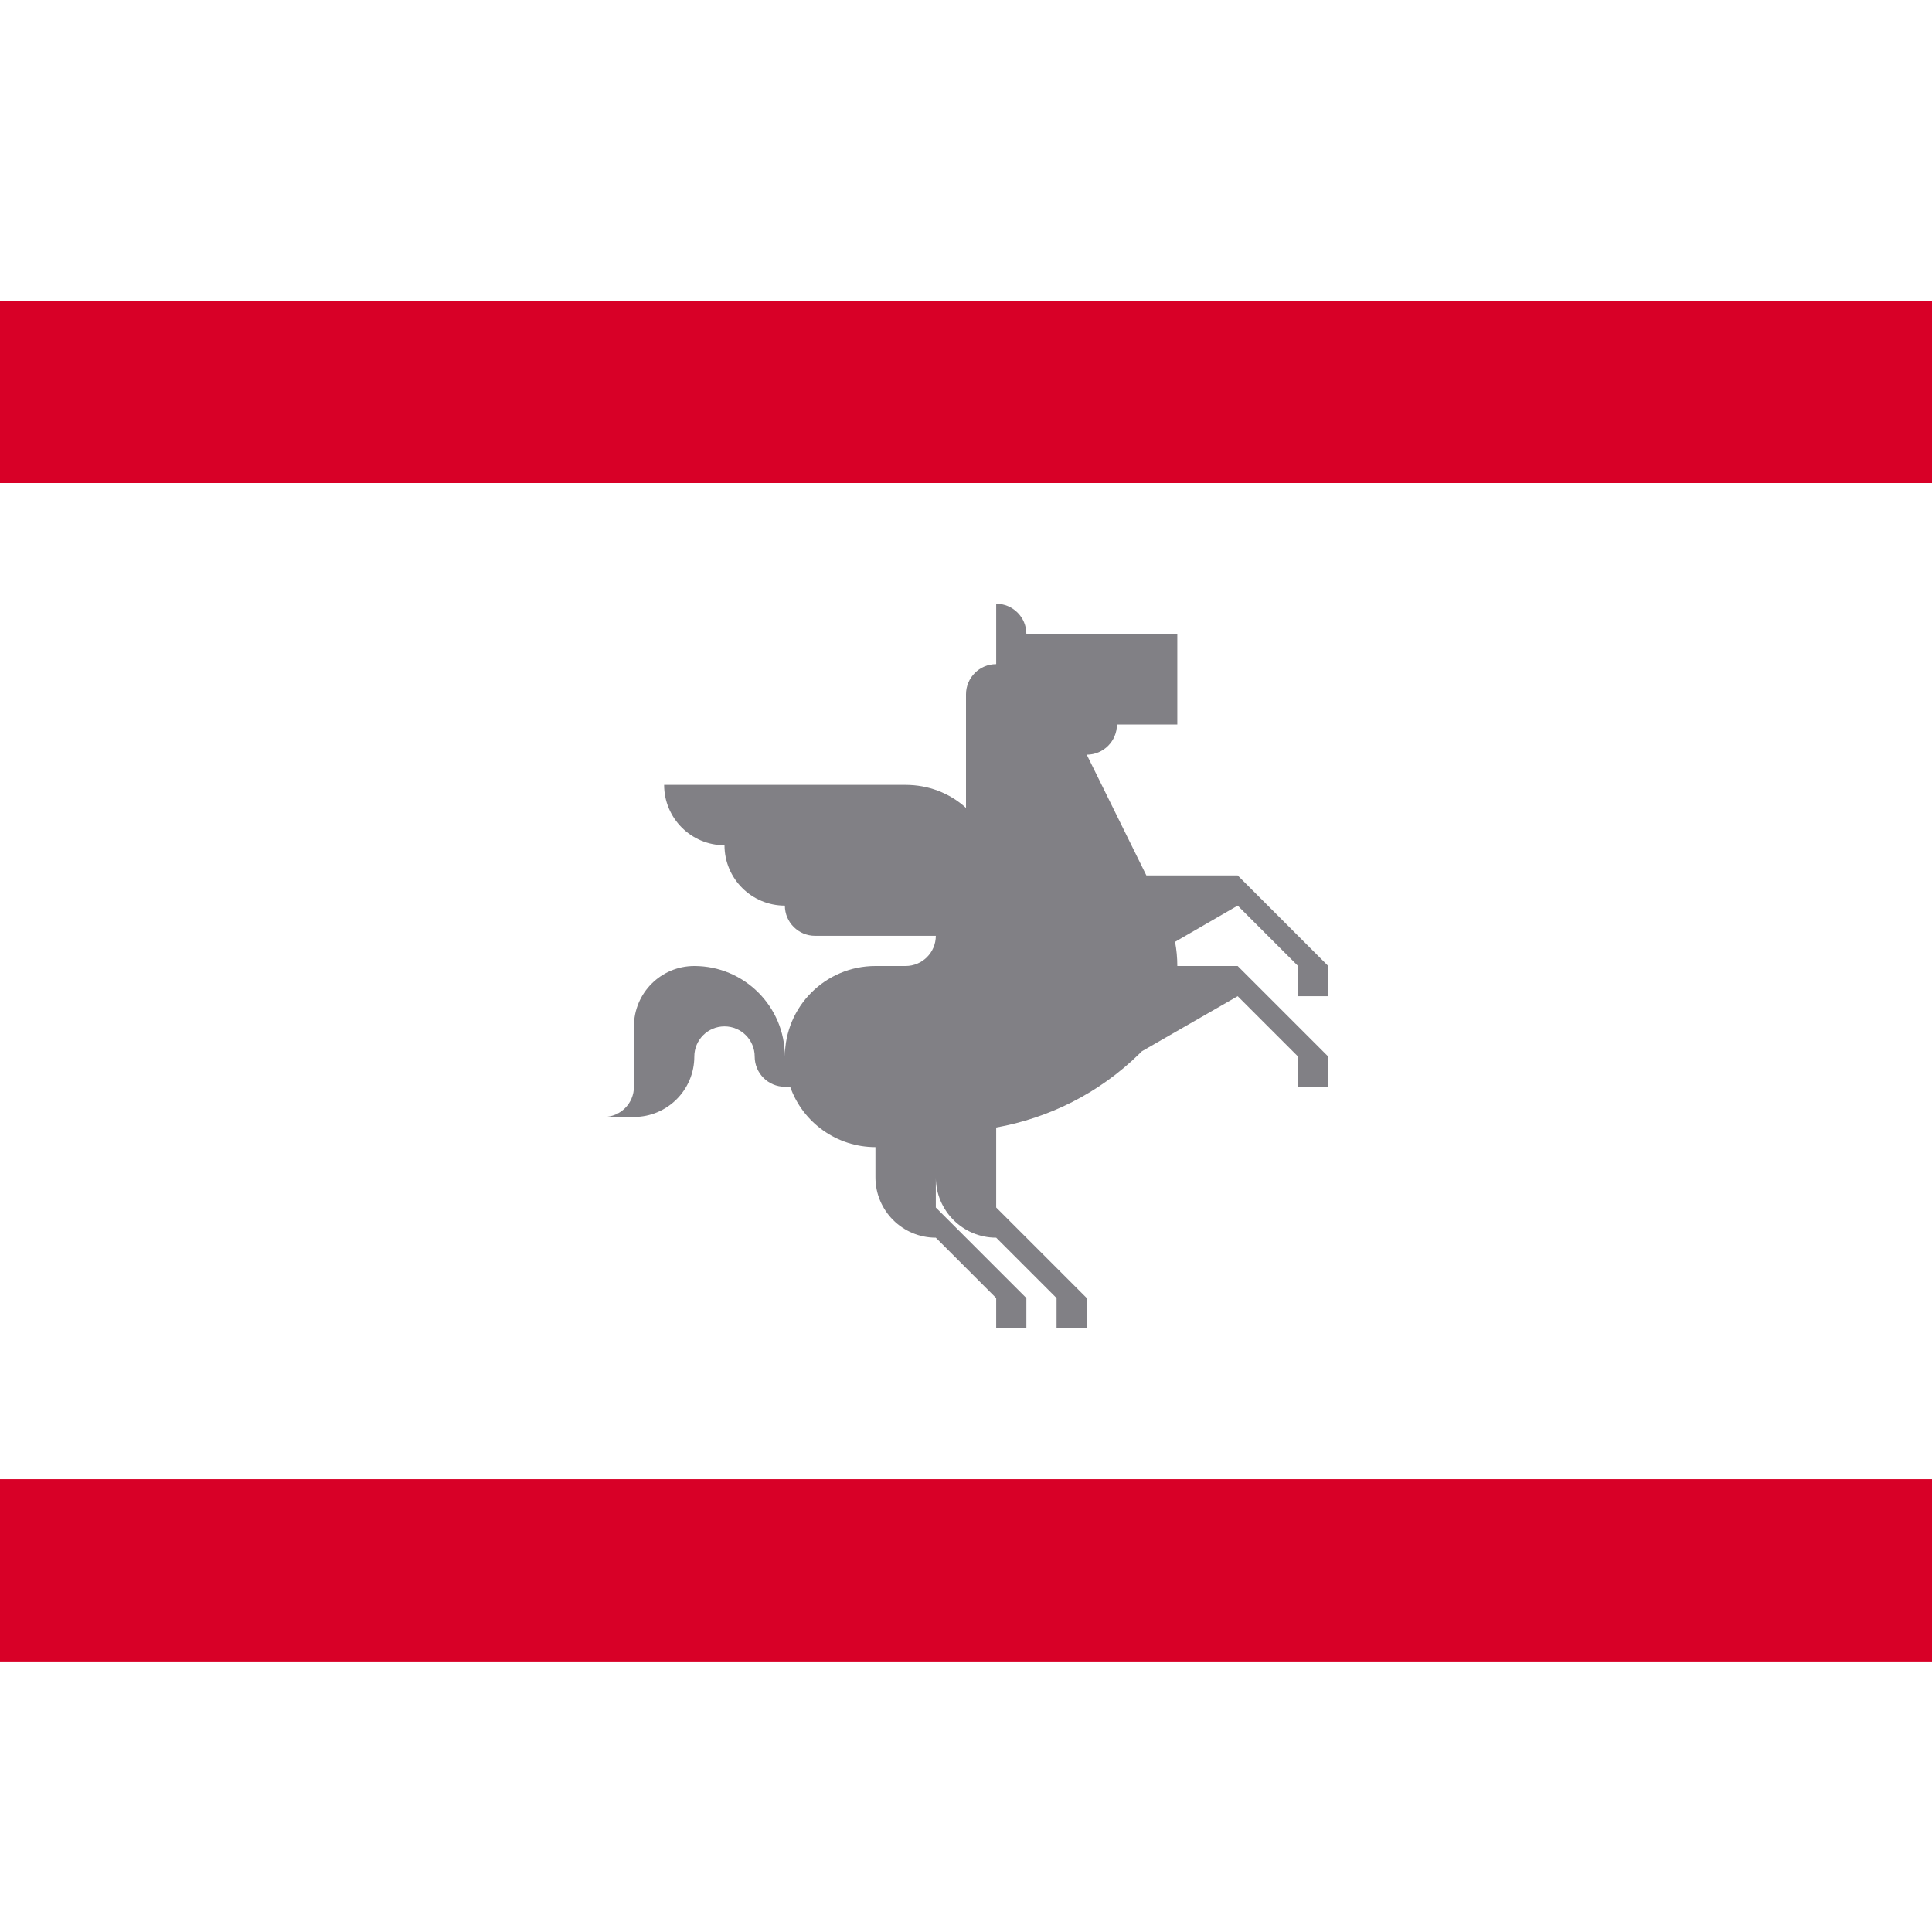
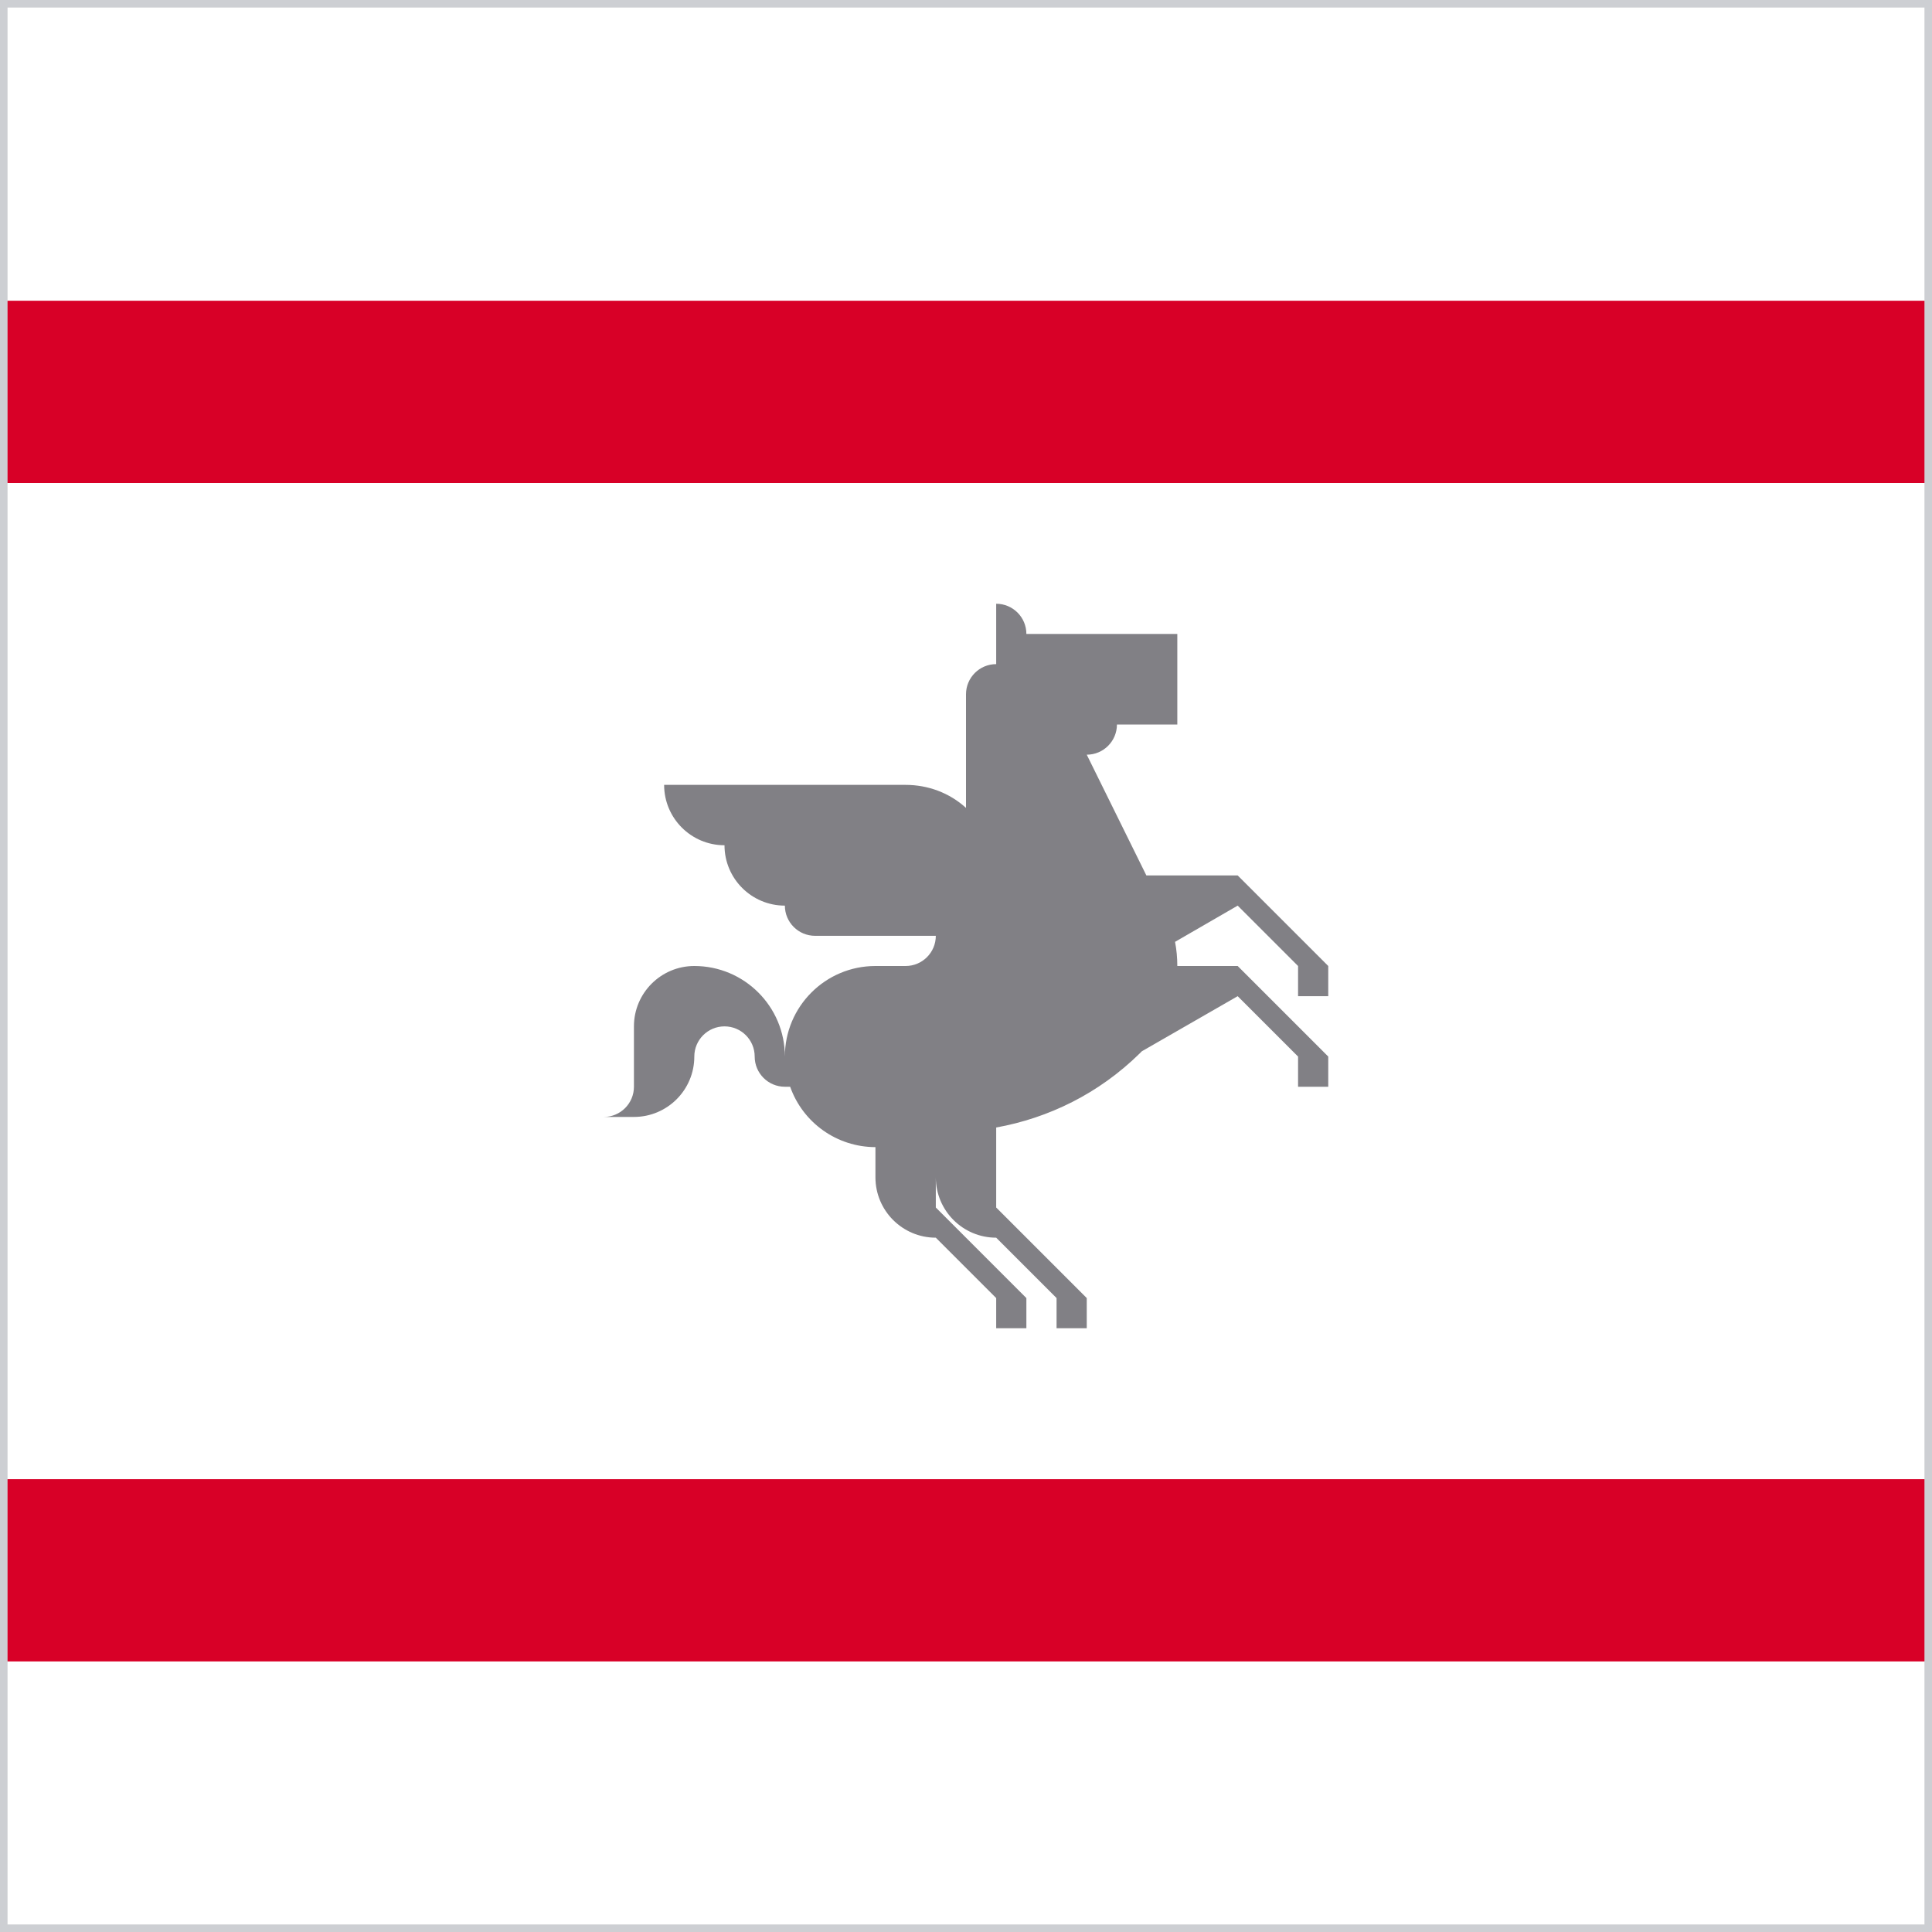
<svg xmlns="http://www.w3.org/2000/svg" width="512" height="512">
  <defs>
    <clipPath id="r">
      <rect width="512" height="512" />
    </clipPath>
  </defs>
  <g clip-path="url(#r)">
    <path fill="#FFFFFF" d="M0 0h512v512H0z" />
    <path fill="#D80027" d="M0 392h512v48.3H0zM0 79.7h512V128H0z" />
    <path fill="#818085" d="M352 264v-8l-24-24h-24.2L288 200a8 8 0 0 0 8-8h16v-24h-40a8 8 0 0 0-8-8v16a8 8 0 0 0-8 8v30.1c-4.4-4-10.1-6.1-16-6.1h-64a16 16 0 0 0 16 16 16 16 0 0 0 16 16 8 8 0 0 0 8 8h32a8 8 0 0 1-8 8h-8a24 24 0 0 0-24 24 24 24 0 0 0-24-24 16 16 0 0 0-16 16v16a8 8 0 0 1-8 8h8a16 16 0 0 0 16-16 8 8 0 1 1 16 0 8 8 0 0 0 8 8h1.4a24 24 0 0 0 22.6 16v8a16 16 0 0 0 16 16l16 16v8h8v-8l-24-24v-8a16 16 0 0 0 16 16l16 16v8h8v-8l-24-24v-21.2c13.9-2.5 27.2-9 38-19.6l.6-.6L328 264l16 16v8h8v-8l-24-24h-16q0-3.3-.6-6.4L328 240l16 16v8z" />
+     <rect width="512" height="512" fill="none" stroke="#cdcfd3" stroke-width="4" />
  </g>
</svg>
